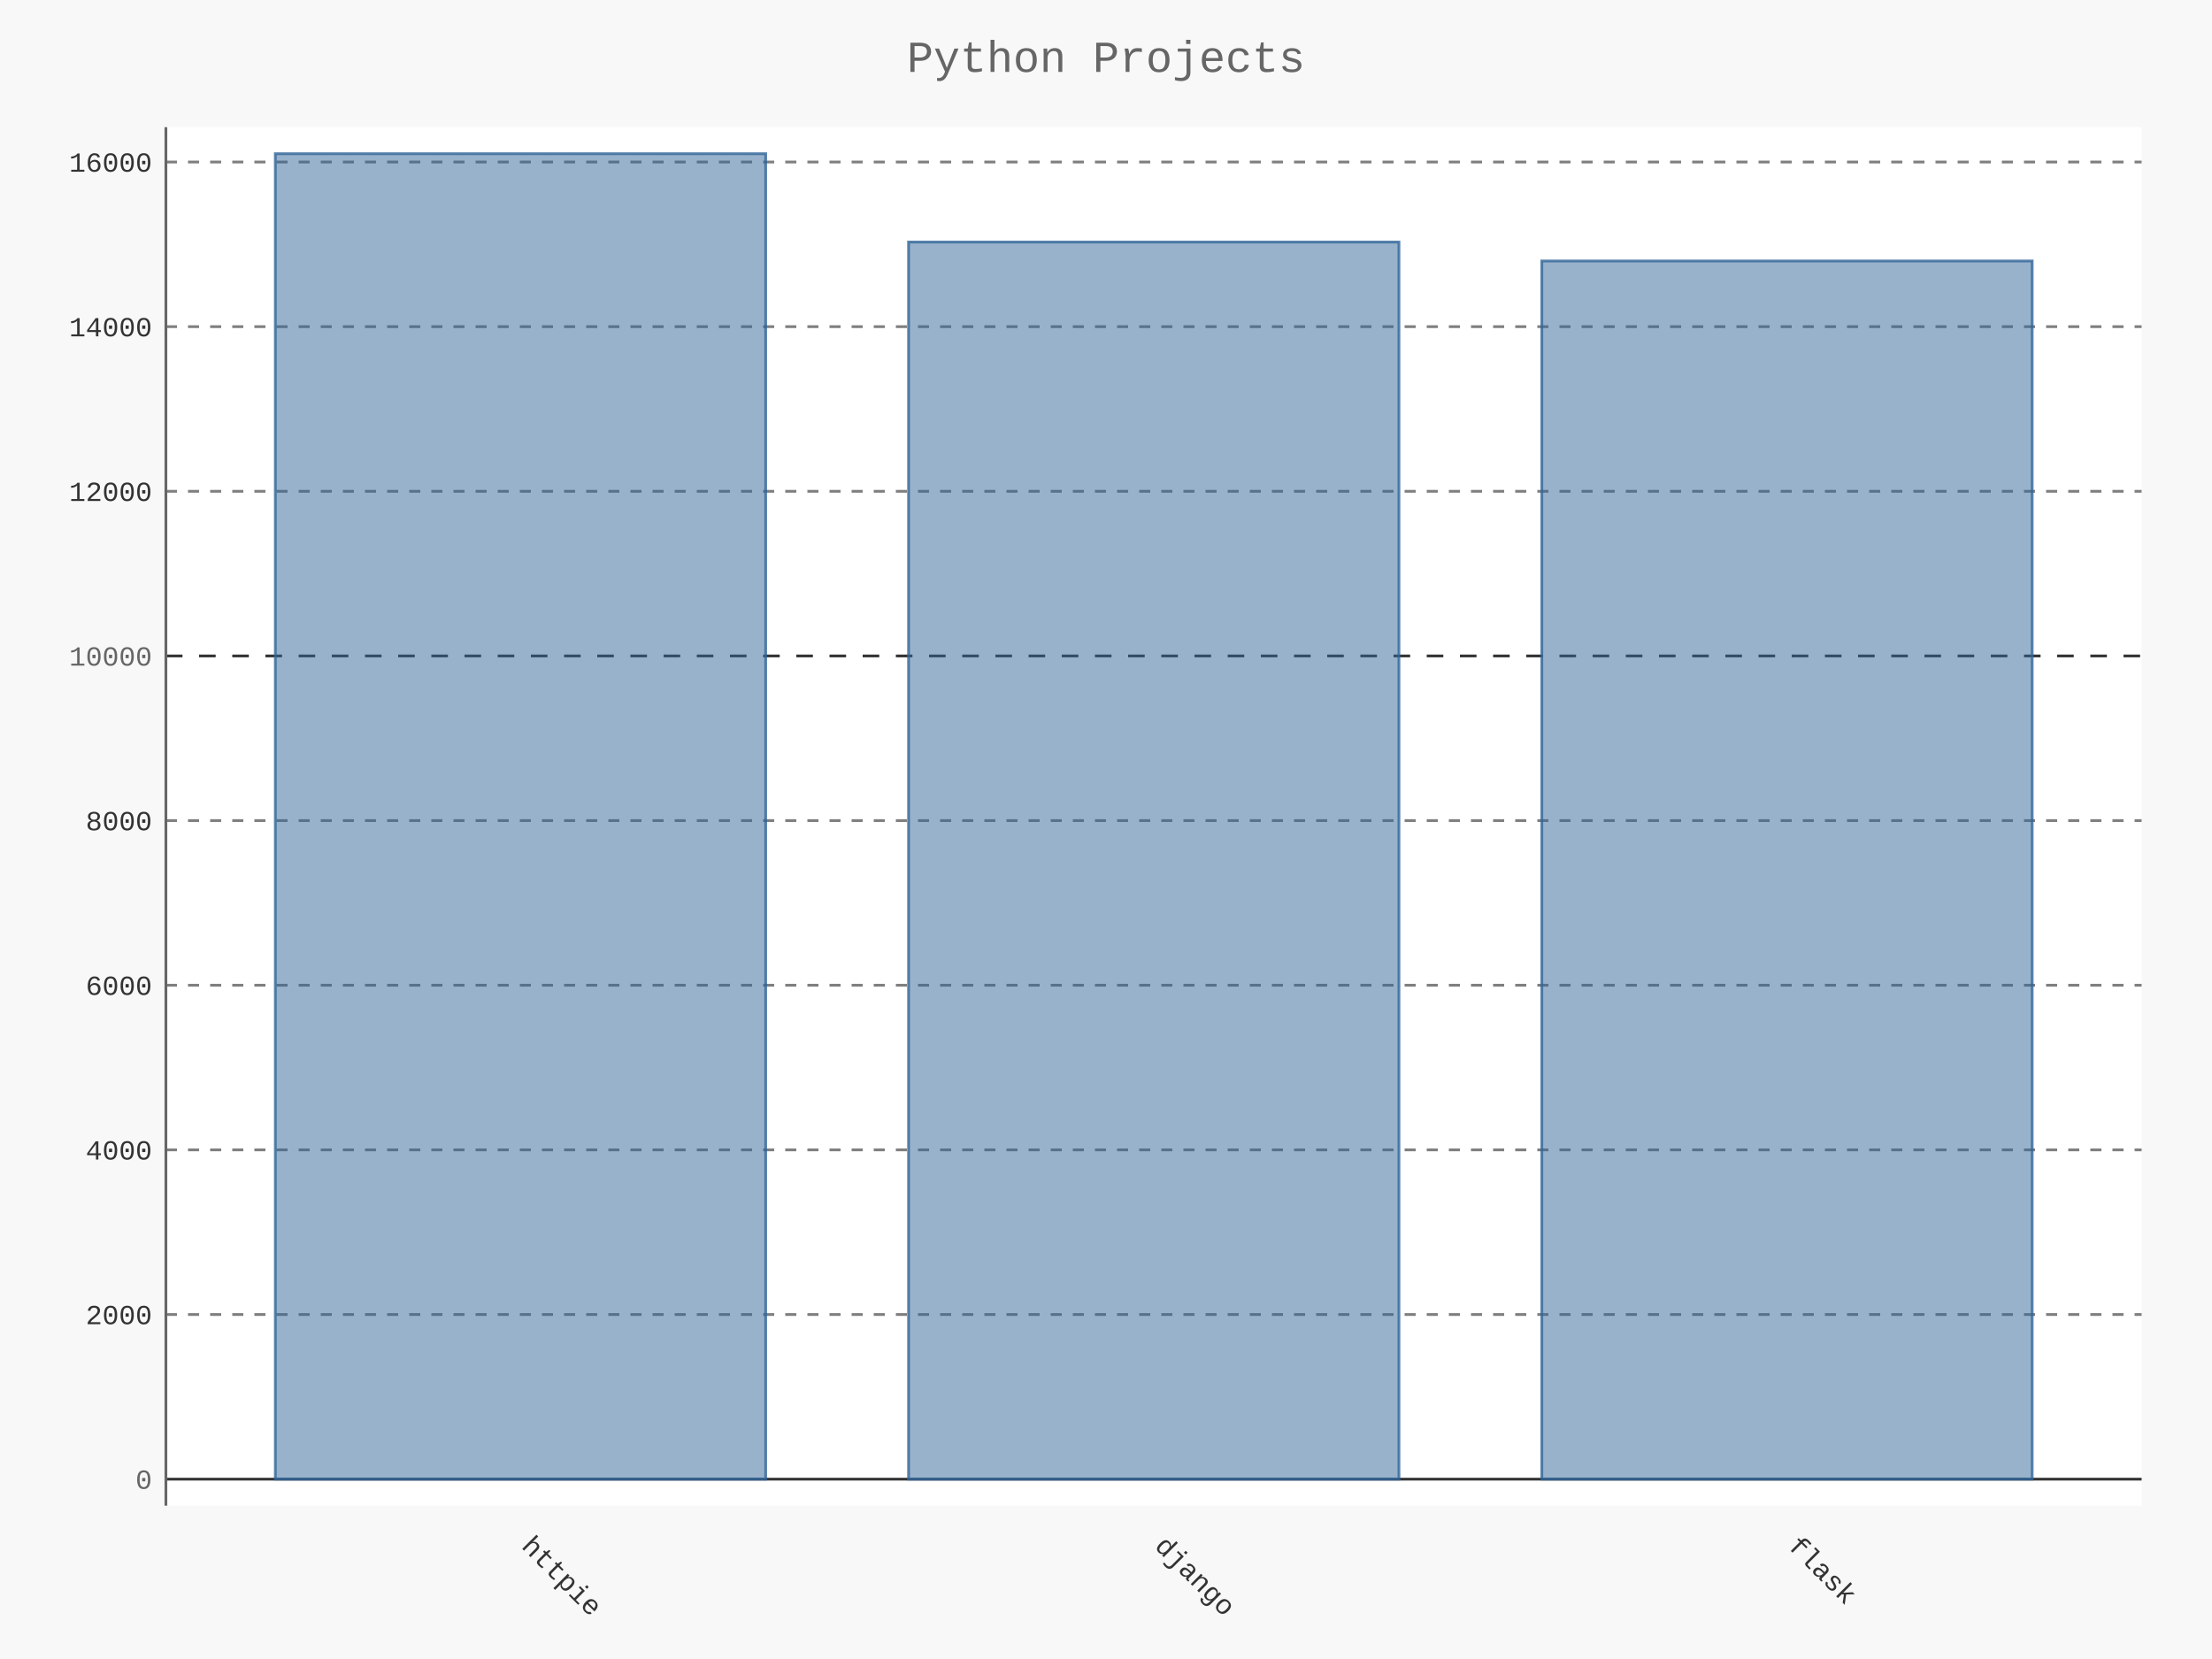
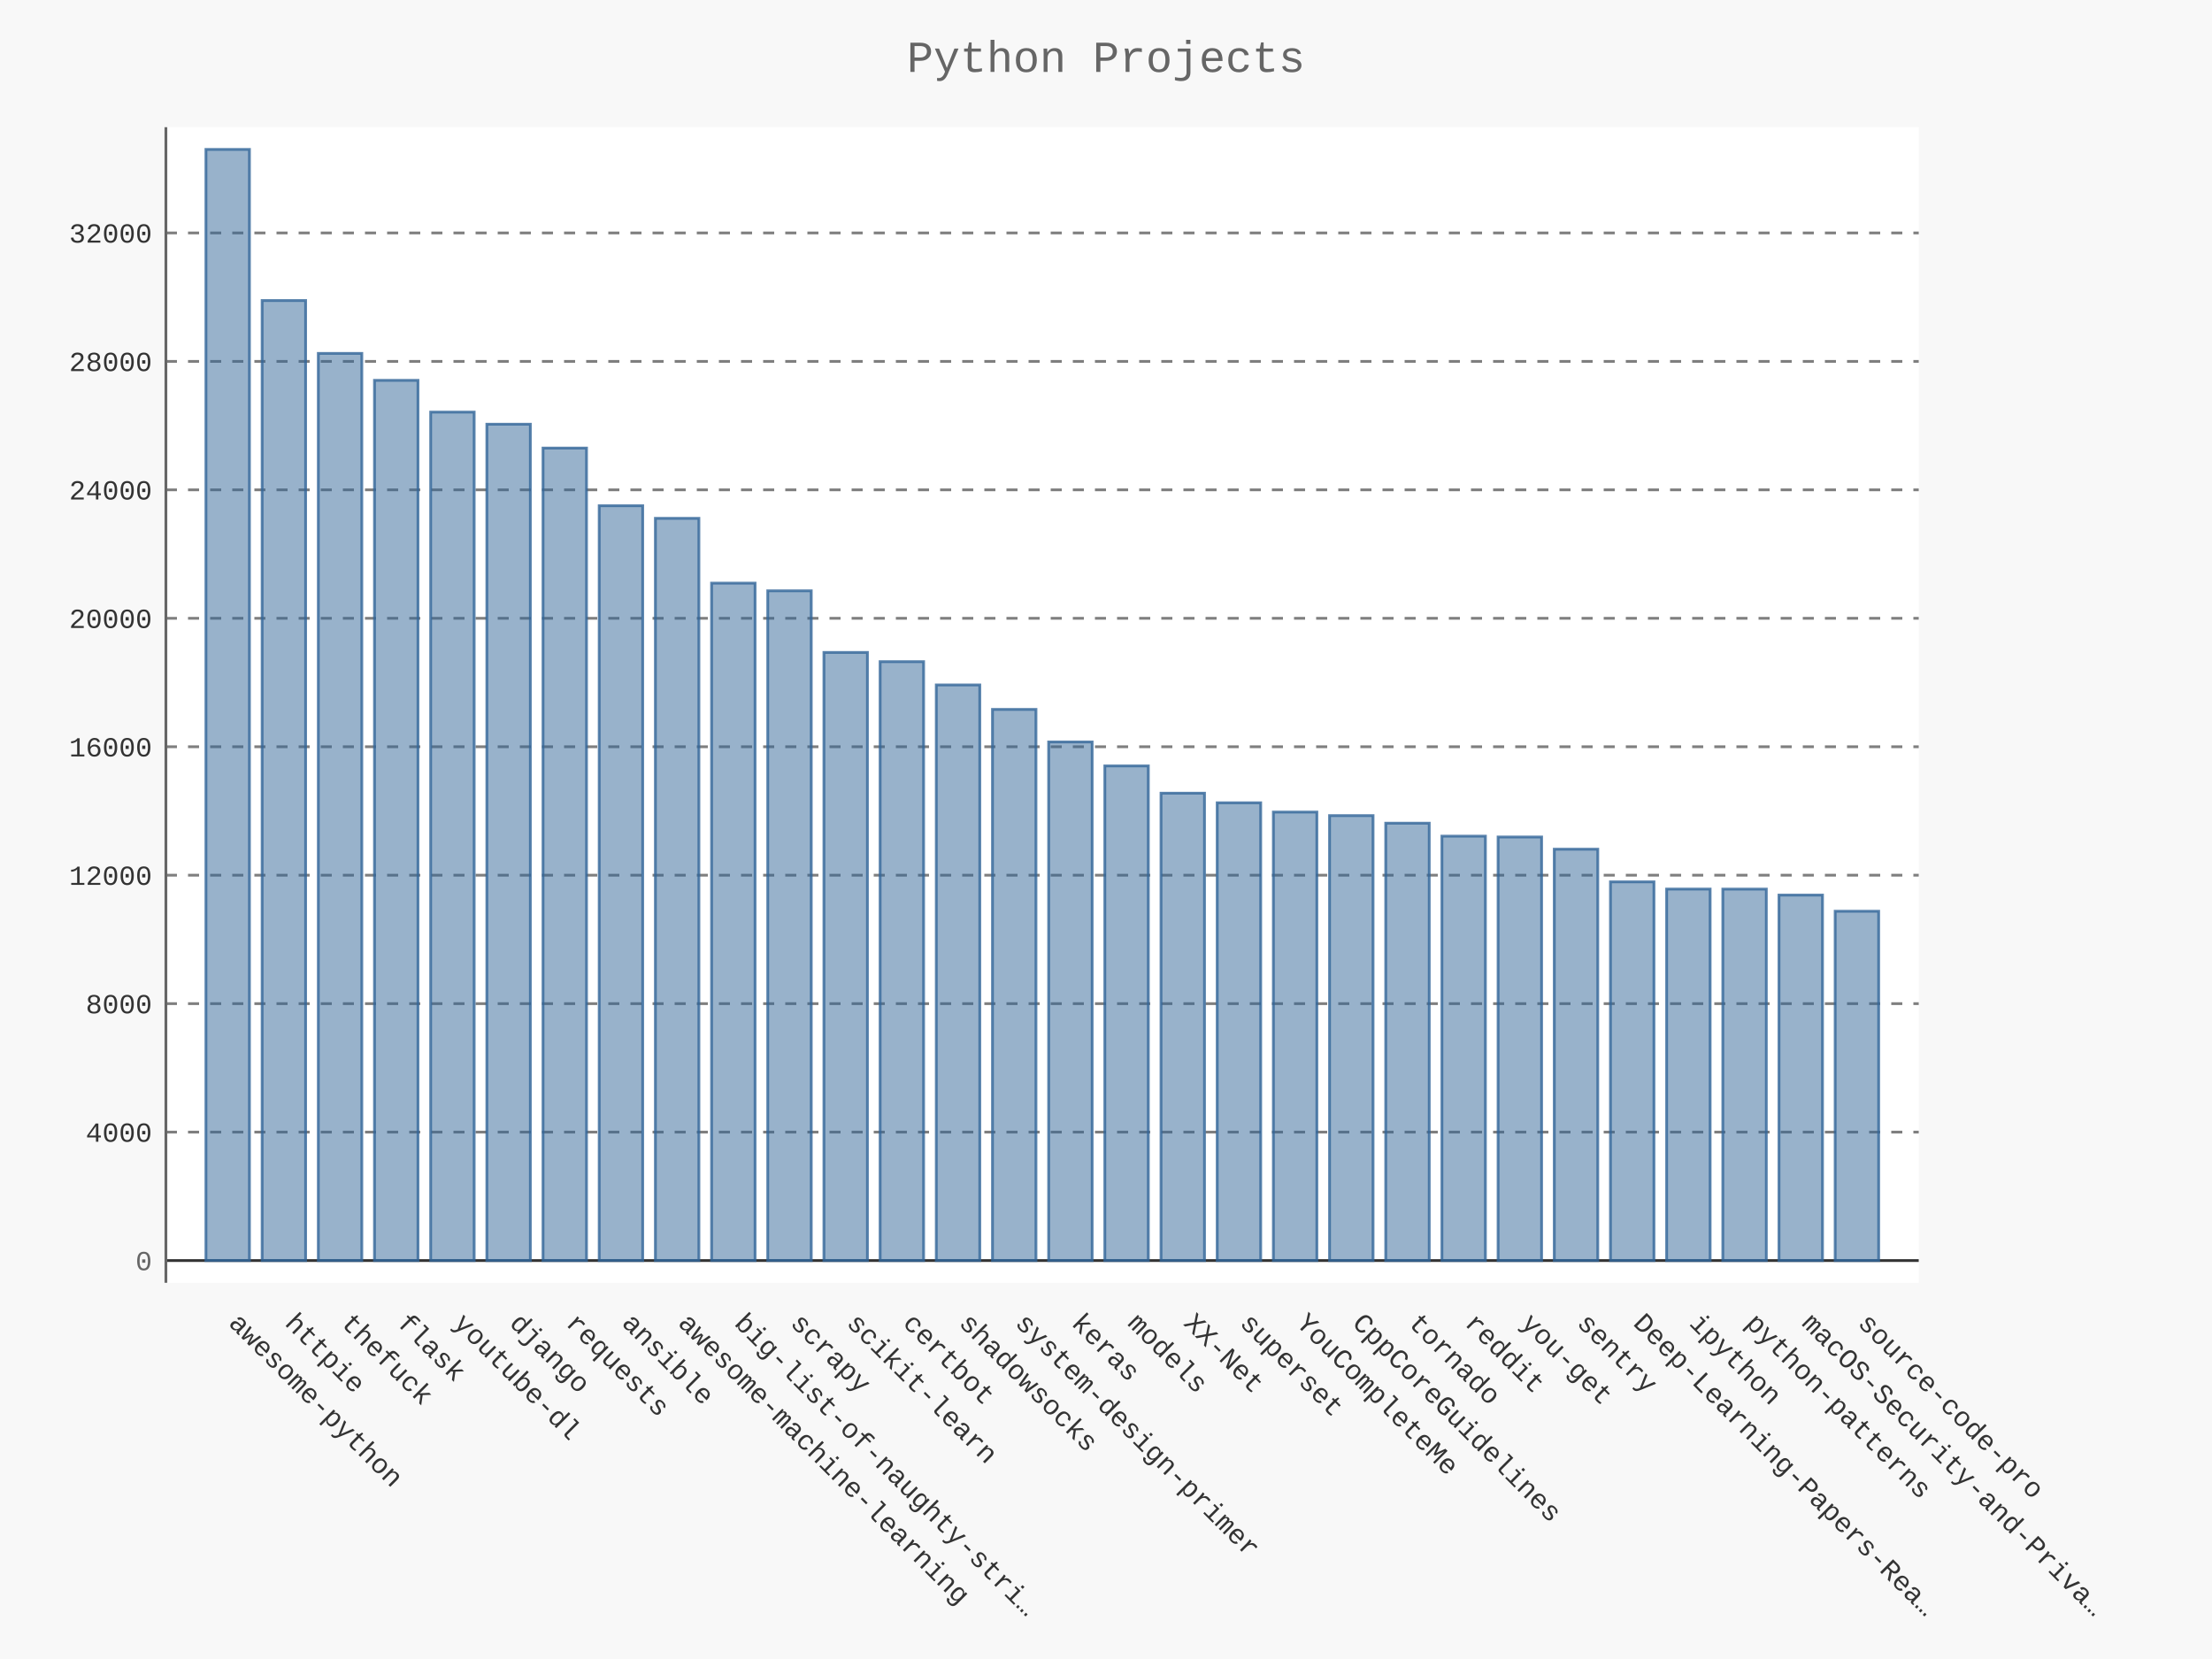
- <svg xmlns="http://www.w3.org/2000/svg" class="pygal-chart" id="chart-0bb9817e-7533-4df3-9097-39637e26bf59" viewBox="0 0 800 600">
+ <svg xmlns="http://www.w3.org/2000/svg" class="pygal-chart" id="chart-1649ff2a-8133-49bc-94b3-3ed3d503b878" viewBox="0 0 800 600">
  <defs>
-     <style type="text/css">#chart-0bb9817e-7533-4df3-9097-39637e26bf59{-webkit-user-select:none;-webkit-font-smoothing:antialiased;font-family:Consolas,"Liberation Mono",Menlo,Courier,monospace}#chart-0bb9817e-7533-4df3-9097-39637e26bf59 .title{font-family:Consolas,"Liberation Mono",Menlo,Courier,monospace;font-size:16px}#chart-0bb9817e-7533-4df3-9097-39637e26bf59 .legends .legend text{font-family:Consolas,"Liberation Mono",Menlo,Courier,monospace;font-size:14px}#chart-0bb9817e-7533-4df3-9097-39637e26bf59 .axis text{font-family:Consolas,"Liberation Mono",Menlo,Courier,monospace;font-size:10px}#chart-0bb9817e-7533-4df3-9097-39637e26bf59 .axis text.major{font-family:Consolas,"Liberation Mono",Menlo,Courier,monospace;font-size:10px}#chart-0bb9817e-7533-4df3-9097-39637e26bf59 .text-overlay text.value{font-family:Consolas,"Liberation Mono",Menlo,Courier,monospace;font-size:16px}#chart-0bb9817e-7533-4df3-9097-39637e26bf59 .text-overlay text.label{font-family:Consolas,"Liberation Mono",Menlo,Courier,monospace;font-size:10px}#chart-0bb9817e-7533-4df3-9097-39637e26bf59 .tooltip{font-family:Consolas,"Liberation Mono",Menlo,Courier,monospace;font-size:14px}#chart-0bb9817e-7533-4df3-9097-39637e26bf59 text.no_data{font-family:Consolas,"Liberation Mono",Menlo,Courier,monospace;font-size:64px}
- #chart-0bb9817e-7533-4df3-9097-39637e26bf59{background-color:#f8f8f8}#chart-0bb9817e-7533-4df3-9097-39637e26bf59 path,#chart-0bb9817e-7533-4df3-9097-39637e26bf59 line,#chart-0bb9817e-7533-4df3-9097-39637e26bf59 rect,#chart-0bb9817e-7533-4df3-9097-39637e26bf59 circle{-webkit-transition:250ms ease-in;-moz-transition:250ms ease-in;transition:250ms ease-in}#chart-0bb9817e-7533-4df3-9097-39637e26bf59 .graph &gt; .background{fill:#f8f8f8}#chart-0bb9817e-7533-4df3-9097-39637e26bf59 .plot &gt; .background{fill:#ffffff}#chart-0bb9817e-7533-4df3-9097-39637e26bf59 .graph{fill:#333}#chart-0bb9817e-7533-4df3-9097-39637e26bf59 text.no_data{fill:#666}#chart-0bb9817e-7533-4df3-9097-39637e26bf59 .title{fill:#666}#chart-0bb9817e-7533-4df3-9097-39637e26bf59 .legends .legend text{fill:#333}#chart-0bb9817e-7533-4df3-9097-39637e26bf59 .legends .legend:hover text{fill:#666}#chart-0bb9817e-7533-4df3-9097-39637e26bf59 .axis .line{stroke:#666}#chart-0bb9817e-7533-4df3-9097-39637e26bf59 .axis .guide.line{stroke:rgba(0,0,0,0.5)}#chart-0bb9817e-7533-4df3-9097-39637e26bf59 .axis .major.line{stroke:#333}#chart-0bb9817e-7533-4df3-9097-39637e26bf59 .axis text.major{fill:#666}#chart-0bb9817e-7533-4df3-9097-39637e26bf59 .axis.y .guides:hover .guide.line,#chart-0bb9817e-7533-4df3-9097-39637e26bf59 .line-graph .axis.x .guides:hover .guide.line,#chart-0bb9817e-7533-4df3-9097-39637e26bf59 .stackedline-graph .axis.x .guides:hover .guide.line,#chart-0bb9817e-7533-4df3-9097-39637e26bf59 .xy-graph .axis.x .guides:hover .guide.line{stroke:#666}#chart-0bb9817e-7533-4df3-9097-39637e26bf59 .axis .guides:hover text{fill:#666}#chart-0bb9817e-7533-4df3-9097-39637e26bf59 .reactive{fill-opacity:.5;stroke-opacity:.8}#chart-0bb9817e-7533-4df3-9097-39637e26bf59 .ci{stroke:#333}#chart-0bb9817e-7533-4df3-9097-39637e26bf59 .reactive.active,#chart-0bb9817e-7533-4df3-9097-39637e26bf59 .active .reactive{fill-opacity:.9;stroke-opacity:.9;stroke-width:4}#chart-0bb9817e-7533-4df3-9097-39637e26bf59 .ci .reactive.active{stroke-width:1.5}#chart-0bb9817e-7533-4df3-9097-39637e26bf59 .series text{fill:#666}#chart-0bb9817e-7533-4df3-9097-39637e26bf59 .tooltip rect{fill:#ffffff;stroke:#666;-webkit-transition:opacity 250ms ease-in;-moz-transition:opacity 250ms ease-in;transition:opacity 250ms ease-in}#chart-0bb9817e-7533-4df3-9097-39637e26bf59 .tooltip .label{fill:#333}#chart-0bb9817e-7533-4df3-9097-39637e26bf59 .tooltip .label{fill:#333}#chart-0bb9817e-7533-4df3-9097-39637e26bf59 .tooltip .legend{font-size:.8em;fill:rgba(0,0,0,0.5)}#chart-0bb9817e-7533-4df3-9097-39637e26bf59 .tooltip .x_label{font-size:.6em;fill:#666}#chart-0bb9817e-7533-4df3-9097-39637e26bf59 .tooltip .xlink{font-size:.5em;text-decoration:underline}#chart-0bb9817e-7533-4df3-9097-39637e26bf59 .tooltip .value{font-size:1.5em}#chart-0bb9817e-7533-4df3-9097-39637e26bf59 .bound{font-size:.5em}#chart-0bb9817e-7533-4df3-9097-39637e26bf59 .max-value{font-size:.75em;fill:rgba(0,0,0,0.5)}#chart-0bb9817e-7533-4df3-9097-39637e26bf59 .map-element{fill:#ffffff;stroke:rgba(0,0,0,0.5) !important}#chart-0bb9817e-7533-4df3-9097-39637e26bf59 .map-element .reactive{fill-opacity:inherit;stroke-opacity:inherit}#chart-0bb9817e-7533-4df3-9097-39637e26bf59 .color-0,#chart-0bb9817e-7533-4df3-9097-39637e26bf59 .color-0 a:visited{stroke:#336699;fill:#336699}#chart-0bb9817e-7533-4df3-9097-39637e26bf59 .text-overlay .color-0 text{fill:black}
- #chart-0bb9817e-7533-4df3-9097-39637e26bf59 text.no_data{text-anchor:middle}#chart-0bb9817e-7533-4df3-9097-39637e26bf59 .guide.line{fill:none}#chart-0bb9817e-7533-4df3-9097-39637e26bf59 .centered{text-anchor:middle}#chart-0bb9817e-7533-4df3-9097-39637e26bf59 .title{text-anchor:middle}#chart-0bb9817e-7533-4df3-9097-39637e26bf59 .legends .legend text{fill-opacity:1}#chart-0bb9817e-7533-4df3-9097-39637e26bf59 .axis.x text{text-anchor:middle}#chart-0bb9817e-7533-4df3-9097-39637e26bf59 .axis.x:not(.web) text[transform]{text-anchor:start}#chart-0bb9817e-7533-4df3-9097-39637e26bf59 .axis.x:not(.web) text[transform].backwards{text-anchor:end}#chart-0bb9817e-7533-4df3-9097-39637e26bf59 .axis.y text{text-anchor:end}#chart-0bb9817e-7533-4df3-9097-39637e26bf59 .axis.y text[transform].backwards{text-anchor:start}#chart-0bb9817e-7533-4df3-9097-39637e26bf59 .axis.y2 text{text-anchor:start}#chart-0bb9817e-7533-4df3-9097-39637e26bf59 .axis.y2 text[transform].backwards{text-anchor:end}#chart-0bb9817e-7533-4df3-9097-39637e26bf59 .axis .guide.line{stroke-dasharray:4,4}#chart-0bb9817e-7533-4df3-9097-39637e26bf59 .axis .major.guide.line{stroke-dasharray:6,6}#chart-0bb9817e-7533-4df3-9097-39637e26bf59 .horizontal .axis.y .guide.line,#chart-0bb9817e-7533-4df3-9097-39637e26bf59 .horizontal .axis.y2 .guide.line,#chart-0bb9817e-7533-4df3-9097-39637e26bf59 .vertical .axis.x .guide.line{opacity:0}#chart-0bb9817e-7533-4df3-9097-39637e26bf59 .horizontal .axis.always_show .guide.line,#chart-0bb9817e-7533-4df3-9097-39637e26bf59 .vertical .axis.always_show .guide.line{opacity:1 !important}#chart-0bb9817e-7533-4df3-9097-39637e26bf59 .axis.y .guides:hover .guide.line,#chart-0bb9817e-7533-4df3-9097-39637e26bf59 .axis.y2 .guides:hover .guide.line,#chart-0bb9817e-7533-4df3-9097-39637e26bf59 .axis.x .guides:hover .guide.line{opacity:1}#chart-0bb9817e-7533-4df3-9097-39637e26bf59 .axis .guides:hover text{opacity:1}#chart-0bb9817e-7533-4df3-9097-39637e26bf59 .nofill{fill:none}#chart-0bb9817e-7533-4df3-9097-39637e26bf59 .subtle-fill{fill-opacity:.2}#chart-0bb9817e-7533-4df3-9097-39637e26bf59 .dot{stroke-width:1px;fill-opacity:1}#chart-0bb9817e-7533-4df3-9097-39637e26bf59 .dot.active{stroke-width:5px}#chart-0bb9817e-7533-4df3-9097-39637e26bf59 .dot.negative{fill:transparent}#chart-0bb9817e-7533-4df3-9097-39637e26bf59 text,#chart-0bb9817e-7533-4df3-9097-39637e26bf59 tspan{stroke:none !important}#chart-0bb9817e-7533-4df3-9097-39637e26bf59 .series text.active{opacity:1}#chart-0bb9817e-7533-4df3-9097-39637e26bf59 .tooltip rect{fill-opacity:.95;stroke-width:.5}#chart-0bb9817e-7533-4df3-9097-39637e26bf59 .tooltip text{fill-opacity:1}#chart-0bb9817e-7533-4df3-9097-39637e26bf59 .showable{visibility:hidden}#chart-0bb9817e-7533-4df3-9097-39637e26bf59 .showable.shown{visibility:visible}#chart-0bb9817e-7533-4df3-9097-39637e26bf59 .gauge-background{fill:rgba(229,229,229,1);stroke:none}#chart-0bb9817e-7533-4df3-9097-39637e26bf59 .bg-lines{stroke:#f8f8f8;stroke-width:2px}</style>
+     <style type="text/css">#chart-1649ff2a-8133-49bc-94b3-3ed3d503b878{-webkit-user-select:none;-webkit-font-smoothing:antialiased;font-family:Consolas,"Liberation Mono",Menlo,Courier,monospace}#chart-1649ff2a-8133-49bc-94b3-3ed3d503b878 .title{font-family:Consolas,"Liberation Mono",Menlo,Courier,monospace;font-size:16px}#chart-1649ff2a-8133-49bc-94b3-3ed3d503b878 .legends .legend text{font-family:Consolas,"Liberation Mono",Menlo,Courier,monospace;font-size:14px}#chart-1649ff2a-8133-49bc-94b3-3ed3d503b878 .axis text{font-family:Consolas,"Liberation Mono",Menlo,Courier,monospace;font-size:10px}#chart-1649ff2a-8133-49bc-94b3-3ed3d503b878 .axis text.major{font-family:Consolas,"Liberation Mono",Menlo,Courier,monospace;font-size:10px}#chart-1649ff2a-8133-49bc-94b3-3ed3d503b878 .text-overlay text.value{font-family:Consolas,"Liberation Mono",Menlo,Courier,monospace;font-size:16px}#chart-1649ff2a-8133-49bc-94b3-3ed3d503b878 .text-overlay text.label{font-family:Consolas,"Liberation Mono",Menlo,Courier,monospace;font-size:10px}#chart-1649ff2a-8133-49bc-94b3-3ed3d503b878 .tooltip{font-family:Consolas,"Liberation Mono",Menlo,Courier,monospace;font-size:14px}#chart-1649ff2a-8133-49bc-94b3-3ed3d503b878 text.no_data{font-family:Consolas,"Liberation Mono",Menlo,Courier,monospace;font-size:64px}
+ #chart-1649ff2a-8133-49bc-94b3-3ed3d503b878{background-color:#f8f8f8}#chart-1649ff2a-8133-49bc-94b3-3ed3d503b878 path,#chart-1649ff2a-8133-49bc-94b3-3ed3d503b878 line,#chart-1649ff2a-8133-49bc-94b3-3ed3d503b878 rect,#chart-1649ff2a-8133-49bc-94b3-3ed3d503b878 circle{-webkit-transition:250ms ease-in;-moz-transition:250ms ease-in;transition:250ms ease-in}#chart-1649ff2a-8133-49bc-94b3-3ed3d503b878 .graph &gt; .background{fill:#f8f8f8}#chart-1649ff2a-8133-49bc-94b3-3ed3d503b878 .plot &gt; .background{fill:#ffffff}#chart-1649ff2a-8133-49bc-94b3-3ed3d503b878 .graph{fill:#333}#chart-1649ff2a-8133-49bc-94b3-3ed3d503b878 text.no_data{fill:#666}#chart-1649ff2a-8133-49bc-94b3-3ed3d503b878 .title{fill:#666}#chart-1649ff2a-8133-49bc-94b3-3ed3d503b878 .legends .legend text{fill:#333}#chart-1649ff2a-8133-49bc-94b3-3ed3d503b878 .legends .legend:hover text{fill:#666}#chart-1649ff2a-8133-49bc-94b3-3ed3d503b878 .axis .line{stroke:#666}#chart-1649ff2a-8133-49bc-94b3-3ed3d503b878 .axis .guide.line{stroke:rgba(0,0,0,0.5)}#chart-1649ff2a-8133-49bc-94b3-3ed3d503b878 .axis .major.line{stroke:#333}#chart-1649ff2a-8133-49bc-94b3-3ed3d503b878 .axis text.major{fill:#666}#chart-1649ff2a-8133-49bc-94b3-3ed3d503b878 .axis.y .guides:hover .guide.line,#chart-1649ff2a-8133-49bc-94b3-3ed3d503b878 .line-graph .axis.x .guides:hover .guide.line,#chart-1649ff2a-8133-49bc-94b3-3ed3d503b878 .stackedline-graph .axis.x .guides:hover .guide.line,#chart-1649ff2a-8133-49bc-94b3-3ed3d503b878 .xy-graph .axis.x .guides:hover .guide.line{stroke:#666}#chart-1649ff2a-8133-49bc-94b3-3ed3d503b878 .axis .guides:hover text{fill:#666}#chart-1649ff2a-8133-49bc-94b3-3ed3d503b878 .reactive{fill-opacity:.5;stroke-opacity:.8}#chart-1649ff2a-8133-49bc-94b3-3ed3d503b878 .ci{stroke:#333}#chart-1649ff2a-8133-49bc-94b3-3ed3d503b878 .reactive.active,#chart-1649ff2a-8133-49bc-94b3-3ed3d503b878 .active .reactive{fill-opacity:.9;stroke-opacity:.9;stroke-width:4}#chart-1649ff2a-8133-49bc-94b3-3ed3d503b878 .ci .reactive.active{stroke-width:1.5}#chart-1649ff2a-8133-49bc-94b3-3ed3d503b878 .series text{fill:#666}#chart-1649ff2a-8133-49bc-94b3-3ed3d503b878 .tooltip rect{fill:#ffffff;stroke:#666;-webkit-transition:opacity 250ms ease-in;-moz-transition:opacity 250ms ease-in;transition:opacity 250ms ease-in}#chart-1649ff2a-8133-49bc-94b3-3ed3d503b878 .tooltip .label{fill:#333}#chart-1649ff2a-8133-49bc-94b3-3ed3d503b878 .tooltip .label{fill:#333}#chart-1649ff2a-8133-49bc-94b3-3ed3d503b878 .tooltip .legend{font-size:.8em;fill:rgba(0,0,0,0.5)}#chart-1649ff2a-8133-49bc-94b3-3ed3d503b878 .tooltip .x_label{font-size:.6em;fill:#666}#chart-1649ff2a-8133-49bc-94b3-3ed3d503b878 .tooltip .xlink{font-size:.5em;text-decoration:underline}#chart-1649ff2a-8133-49bc-94b3-3ed3d503b878 .tooltip .value{font-size:1.5em}#chart-1649ff2a-8133-49bc-94b3-3ed3d503b878 .bound{font-size:.5em}#chart-1649ff2a-8133-49bc-94b3-3ed3d503b878 .max-value{font-size:.75em;fill:rgba(0,0,0,0.5)}#chart-1649ff2a-8133-49bc-94b3-3ed3d503b878 .map-element{fill:#ffffff;stroke:rgba(0,0,0,0.5) !important}#chart-1649ff2a-8133-49bc-94b3-3ed3d503b878 .map-element .reactive{fill-opacity:inherit;stroke-opacity:inherit}#chart-1649ff2a-8133-49bc-94b3-3ed3d503b878 .color-0,#chart-1649ff2a-8133-49bc-94b3-3ed3d503b878 .color-0 a:visited{stroke:#336699;fill:#336699}#chart-1649ff2a-8133-49bc-94b3-3ed3d503b878 .text-overlay .color-0 text{fill:black}
+ #chart-1649ff2a-8133-49bc-94b3-3ed3d503b878 text.no_data{text-anchor:middle}#chart-1649ff2a-8133-49bc-94b3-3ed3d503b878 .guide.line{fill:none}#chart-1649ff2a-8133-49bc-94b3-3ed3d503b878 .centered{text-anchor:middle}#chart-1649ff2a-8133-49bc-94b3-3ed3d503b878 .title{text-anchor:middle}#chart-1649ff2a-8133-49bc-94b3-3ed3d503b878 .legends .legend text{fill-opacity:1}#chart-1649ff2a-8133-49bc-94b3-3ed3d503b878 .axis.x text{text-anchor:middle}#chart-1649ff2a-8133-49bc-94b3-3ed3d503b878 .axis.x:not(.web) text[transform]{text-anchor:start}#chart-1649ff2a-8133-49bc-94b3-3ed3d503b878 .axis.x:not(.web) text[transform].backwards{text-anchor:end}#chart-1649ff2a-8133-49bc-94b3-3ed3d503b878 .axis.y text{text-anchor:end}#chart-1649ff2a-8133-49bc-94b3-3ed3d503b878 .axis.y text[transform].backwards{text-anchor:start}#chart-1649ff2a-8133-49bc-94b3-3ed3d503b878 .axis.y2 text{text-anchor:start}#chart-1649ff2a-8133-49bc-94b3-3ed3d503b878 .axis.y2 text[transform].backwards{text-anchor:end}#chart-1649ff2a-8133-49bc-94b3-3ed3d503b878 .axis .guide.line{stroke-dasharray:4,4}#chart-1649ff2a-8133-49bc-94b3-3ed3d503b878 .axis .major.guide.line{stroke-dasharray:6,6}#chart-1649ff2a-8133-49bc-94b3-3ed3d503b878 .horizontal .axis.y .guide.line,#chart-1649ff2a-8133-49bc-94b3-3ed3d503b878 .horizontal .axis.y2 .guide.line,#chart-1649ff2a-8133-49bc-94b3-3ed3d503b878 .vertical .axis.x .guide.line{opacity:0}#chart-1649ff2a-8133-49bc-94b3-3ed3d503b878 .horizontal .axis.always_show .guide.line,#chart-1649ff2a-8133-49bc-94b3-3ed3d503b878 .vertical .axis.always_show .guide.line{opacity:1 !important}#chart-1649ff2a-8133-49bc-94b3-3ed3d503b878 .axis.y .guides:hover .guide.line,#chart-1649ff2a-8133-49bc-94b3-3ed3d503b878 .axis.y2 .guides:hover .guide.line,#chart-1649ff2a-8133-49bc-94b3-3ed3d503b878 .axis.x .guides:hover .guide.line{opacity:1}#chart-1649ff2a-8133-49bc-94b3-3ed3d503b878 .axis .guides:hover text{opacity:1}#chart-1649ff2a-8133-49bc-94b3-3ed3d503b878 .nofill{fill:none}#chart-1649ff2a-8133-49bc-94b3-3ed3d503b878 .subtle-fill{fill-opacity:.2}#chart-1649ff2a-8133-49bc-94b3-3ed3d503b878 .dot{stroke-width:1px;fill-opacity:1}#chart-1649ff2a-8133-49bc-94b3-3ed3d503b878 .dot.active{stroke-width:5px}#chart-1649ff2a-8133-49bc-94b3-3ed3d503b878 .dot.negative{fill:transparent}#chart-1649ff2a-8133-49bc-94b3-3ed3d503b878 text,#chart-1649ff2a-8133-49bc-94b3-3ed3d503b878 tspan{stroke:none !important}#chart-1649ff2a-8133-49bc-94b3-3ed3d503b878 .series text.active{opacity:1}#chart-1649ff2a-8133-49bc-94b3-3ed3d503b878 .tooltip rect{fill-opacity:.95;stroke-width:.5}#chart-1649ff2a-8133-49bc-94b3-3ed3d503b878 .tooltip text{fill-opacity:1}#chart-1649ff2a-8133-49bc-94b3-3ed3d503b878 .showable{visibility:hidden}#chart-1649ff2a-8133-49bc-94b3-3ed3d503b878 .showable.shown{visibility:visible}#chart-1649ff2a-8133-49bc-94b3-3ed3d503b878 .gauge-background{fill:rgba(229,229,229,1);stroke:none}#chart-1649ff2a-8133-49bc-94b3-3ed3d503b878 .bg-lines{stroke:#f8f8f8;stroke-width:2px}</style>
  </defs>
  <g class="graph bar-graph vertical">
    <rect class="background" height="600" width="800" x="0" y="0" />
    <g class="plot" transform="translate(60, 46)">
-       <rect class="background" height="498.544" width="714.544" x="0" y="0" />
+       <rect class="background" height="417.934" width="633.934" x="0" y="0" />
      <g class="axis y">
        <g class="guides">
-           <path class="axis major line" d="M0 488.957 h714.544" />
-           <text class="major" x="-5" y="492.457">0</text>
-         </g>
-         <g class="guides">
-           <path class="guide line" d="M0 429.411 h714.544" />
-           <text class="" x="-5" y="432.911">2000</text>
-         </g>
-         <g class="guides">
-           <path class="guide line" d="M0 369.866 h714.544" />
-           <text class="" x="-5" y="373.366">4000</text>
-         </g>
-         <g class="guides">
-           <path class="guide line" d="M0 310.321 h714.544" />
-           <text class="" x="-5" y="313.821">6000</text>
-         </g>
-         <g class="guides">
-           <path class="guide line" d="M0 250.776 h714.544" />
-           <text class="" x="-5" y="254.276">8000</text>
-         </g>
-         <g class="guides">
-           <path class="major guide line" d="M0 191.23 h714.544" />
-           <text class="major" x="-5" y="194.73">10000</text>
-         </g>
-         <g class="guides">
-           <path class="guide line" d="M0 131.685 h714.544" />
-           <text class="" x="-5" y="135.185">12000</text>
-         </g>
-         <g class="guides">
-           <path class="guide line" d="M0 72.14 h714.544" />
-           <text class="" x="-5" y="75.64">14000</text>
-         </g>
-         <g class="guides">
-           <path class="guide line" d="M0 12.594 h714.544" />
-           <text class="" x="-5" y="16.094">16000</text>
+           <path class="axis major line" d="M0 409.897 h633.934" />
+           <text class="major" x="-5" y="413.397">0</text>
+         </g>
+         <g class="guides">
+           <path class="guide line" d="M0 363.44 h633.934" />
+           <text class="" x="-5" y="366.94">4000</text>
+         </g>
+         <g class="guides">
+           <path class="guide line" d="M0 316.984 h633.934" />
+           <text class="" x="-5" y="320.484">8000</text>
+         </g>
+         <g class="guides">
+           <path class="guide line" d="M0 270.528 h633.934" />
+           <text class="" x="-5" y="274.028">12000</text>
+         </g>
+         <g class="guides">
+           <path class="guide line" d="M0 224.071 h633.934" />
+           <text class="" x="-5" y="227.571">16000</text>
+         </g>
+         <g class="guides">
+           <path class="guide line" d="M0 177.615 h633.934" />
+           <text class="" x="-5" y="181.115">20000</text>
+         </g>
+         <g class="guides">
+           <path class="guide line" d="M0 131.158 h633.934" />
+           <text class="" x="-5" y="134.658">24000</text>
+         </g>
+         <g class="guides">
+           <path class="guide line" d="M0 84.702 h633.934" />
+           <text class="" x="-5" y="88.202">28000</text>
+         </g>
+         <g class="guides">
+           <path class="guide line" d="M0 38.245 h633.934" />
+           <text class="" x="-5" y="41.745">32000</text>
        </g>
      </g>
      <g class="axis x">
-         <path class="line" d="M0 0 v498.544" />
-         <g class="guides">
-           <path class="guide line" d="M128.252 0 v498.544" />
-           <text class="" transform="rotate(45 128.2515 513.5442)" x="128.252" y="513.544">httpie</text>
-         </g>
-         <g class="guides">
-           <path class="guide line" d="M357.272 0 v498.544" />
-           <text class="" transform="rotate(45 357.2721 513.5442)" x="357.272" y="513.544">django</text>
-         </g>
-         <g class="guides">
-           <path class="guide line" d="M586.293 0 v498.544" />
-           <text class="" transform="rotate(45 586.2926 513.5442)" x="586.293" y="513.544">flask</text>
+         <path class="line" d="M0 0 v417.934" />
+         <g class="guides">
+           <path class="guide line" d="M22.35 0 v417.934" />
+           <text class="" transform="rotate(45 22.35024 432.934)" x="22.35" y="432.934">awesome-python</text>
+         </g>
+         <g class="guides">
+           <path class="guide line" d="M42.669 0 v417.934" />
+           <text class="" transform="rotate(45 42.66863 432.934)" x="42.669" y="432.934">httpie</text>
+         </g>
+         <g class="guides">
+           <path class="guide line" d="M62.987 0 v417.934" />
+           <text class="" transform="rotate(45 62.98703 432.934)" x="62.987" y="432.934">thefuck</text>
+         </g>
+         <g class="guides">
+           <path class="guide line" d="M83.305 0 v417.934" />
+           <text class="" transform="rotate(45 83.30543 432.934)" x="83.305" y="432.934">flask</text>
+         </g>
+         <g class="guides">
+           <path class="guide line" d="M103.624 0 v417.934" />
+           <text class="" transform="rotate(45 103.6238 432.934)" x="103.624" y="432.934">youtube-dl</text>
+         </g>
+         <g class="guides">
+           <path class="guide line" d="M123.942 0 v417.934" />
+           <text class="" transform="rotate(45 123.9422 432.934)" x="123.942" y="432.934">django</text>
+         </g>
+         <g class="guides">
+           <path class="guide line" d="M144.261 0 v417.934" />
+           <text class="" transform="rotate(45 144.2606 432.934)" x="144.261" y="432.934">requests</text>
+         </g>
+         <g class="guides">
+           <path class="guide line" d="M164.579 0 v417.934" />
+           <text class="" transform="rotate(45 164.579 432.934)" x="164.579" y="432.934">ansible</text>
+         </g>
+         <g class="guides">
+           <path class="guide line" d="M184.897 0 v417.934" />
+           <text class="" transform="rotate(45 184.8974 432.934)" x="184.897" y="432.934">awesome-machine-learning</text>
+         </g>
+         <g class="guides">
+           <path class="guide line" d="M205.216 0 v417.934" />
+           <text class="" transform="rotate(45 205.2158 432.934)" x="205.216" y="432.934">big-list-of-naughty-stri…</text>
+         </g>
+         <g class="guides">
+           <path class="guide line" d="M225.534 0 v417.934" />
+           <text class="" transform="rotate(45 225.5342 432.934)" x="225.534" y="432.934">scrapy</text>
+         </g>
+         <g class="guides">
+           <path class="guide line" d="M245.853 0 v417.934" />
+           <text class="" transform="rotate(45 245.8526 432.934)" x="245.853" y="432.934">scikit-learn</text>
+         </g>
+         <g class="guides">
+           <path class="guide line" d="M266.171 0 v417.934" />
+           <text class="" transform="rotate(45 266.171 432.934)" x="266.171" y="432.934">certbot</text>
+         </g>
+         <g class="guides">
+           <path class="guide line" d="M286.489 0 v417.934" />
+           <text class="" transform="rotate(45 286.4894 432.934)" x="286.489" y="432.934">shadowsocks</text>
+         </g>
+         <g class="guides">
+           <path class="guide line" d="M306.808 0 v417.934" />
+           <text class="" transform="rotate(45 306.8078 432.934)" x="306.808" y="432.934">system-design-primer</text>
+         </g>
+         <g class="guides">
+           <path class="guide line" d="M327.126 0 v417.934" />
+           <text class="" transform="rotate(45 327.1262 432.934)" x="327.126" y="432.934">keras</text>
+         </g>
+         <g class="guides">
+           <path class="guide line" d="M347.445 0 v417.934" />
+           <text class="" transform="rotate(45 347.4446 432.934)" x="347.445" y="432.934">models</text>
+         </g>
+         <g class="guides">
+           <path class="guide line" d="M367.763 0 v417.934" />
+           <text class="" transform="rotate(45 367.763 432.934)" x="367.763" y="432.934">XX-Net</text>
+         </g>
+         <g class="guides">
+           <path class="guide line" d="M388.081 0 v417.934" />
+           <text class="" transform="rotate(45 388.0814 432.934)" x="388.081" y="432.934">superset</text>
+         </g>
+         <g class="guides">
+           <path class="guide line" d="M408.4 0 v417.934" />
+           <text class="" transform="rotate(45 408.3998 432.934)" x="408.4" y="432.934">YouCompleteMe</text>
+         </g>
+         <g class="guides">
+           <path class="guide line" d="M428.718 0 v417.934" />
+           <text class="" transform="rotate(45 428.7182 432.934)" x="428.718" y="432.934">CppCoreGuidelines</text>
+         </g>
+         <g class="guides">
+           <path class="guide line" d="M449.037 0 v417.934" />
+           <text class="" transform="rotate(45 449.0366 432.934)" x="449.037" y="432.934">tornado</text>
+         </g>
+         <g class="guides">
+           <path class="guide line" d="M469.355 0 v417.934" />
+           <text class="" transform="rotate(45 469.355 432.934)" x="469.355" y="432.934">reddit</text>
+         </g>
+         <g class="guides">
+           <path class="guide line" d="M489.673 0 v417.934" />
+           <text class="" transform="rotate(45 489.6734 432.934)" x="489.673" y="432.934">you-get</text>
+         </g>
+         <g class="guides">
+           <path class="guide line" d="M509.992 0 v417.934" />
+           <text class="" transform="rotate(45 509.9918 432.934)" x="509.992" y="432.934">sentry</text>
+         </g>
+         <g class="guides">
+           <path class="guide line" d="M530.31 0 v417.934" />
+           <text class="" transform="rotate(45 530.3102 432.934)" x="530.31" y="432.934">Deep-Learning-Papers-Rea…</text>
+         </g>
+         <g class="guides">
+           <path class="guide line" d="M550.629 0 v417.934" />
+           <text class="" transform="rotate(45 550.6286 432.934)" x="550.629" y="432.934">ipython</text>
+         </g>
+         <g class="guides">
+           <path class="guide line" d="M570.947 0 v417.934" />
+           <text class="" transform="rotate(45 570.947 432.934)" x="570.947" y="432.934">python-patterns</text>
+         </g>
+         <g class="guides">
+           <path class="guide line" d="M591.265 0 v417.934" />
+           <text class="" transform="rotate(45 591.2653 432.934)" x="591.265" y="432.934">macOS-Security-and-Priva…</text>
+         </g>
+         <g class="guides">
+           <path class="guide line" d="M611.584 0 v417.934" />
+           <text class="" transform="rotate(45 611.5837 432.934)" x="611.584" y="432.934">source-code-pro</text>
        </g>
      </g>
      <g class="series serie-0 color-0">
        <g class="bars">
          <g class="bar">
-             <rect class="rect reactive tooltip-trigger" height="479.369" rx="0" ry="0" width="177.354" x="39.575" y="9.587" />
-           </g>
-           <g class="bar">
-             <rect class="rect reactive tooltip-trigger" height="447.423" rx="0" ry="0" width="177.354" x="268.595" y="41.533" />
-           </g>
-           <g class="bar">
-             <rect class="rect reactive tooltip-trigger" height="440.576" rx="0" ry="0" width="177.354" x="497.616" y="48.381" />
+             <rect class="rect reactive tooltip-trigger" height="401.86" rx="0" ry="0" width="15.735" x="14.483" y="8.037" />
+           </g>
+           <g class="bar">
+             <rect class="rect reactive tooltip-trigger" height="347.215" rx="0" ry="0" width="15.735" x="34.801" y="62.682" />
+           </g>
+           <g class="bar">
+             <rect class="rect reactive tooltip-trigger" height="328.087" rx="0" ry="0" width="15.735" x="55.12" y="81.81" />
+           </g>
+           <g class="bar">
+             <rect class="rect reactive tooltip-trigger" height="318.343" rx="0" ry="0" width="15.735" x="75.438" y="91.554" />
+           </g>
+           <g class="bar">
+             <rect class="rect reactive tooltip-trigger" height="306.856" rx="0" ry="0" width="15.735" x="95.757" y="103.041" />
+           </g>
+           <g class="bar">
+             <rect class="rect reactive tooltip-trigger" height="302.478" rx="0" ry="0" width="15.735" x="116.075" y="107.419" />
+           </g>
+           <g class="bar">
+             <rect class="rect reactive tooltip-trigger" height="293.848" rx="0" ry="0" width="15.735" x="136.393" y="116.048" />
+           </g>
+           <g class="bar">
+             <rect class="rect reactive tooltip-trigger" height="272.99" rx="0" ry="0" width="15.735" x="156.712" y="136.907" />
+           </g>
+           <g class="bar">
+             <rect class="rect reactive tooltip-trigger" height="268.437" rx="0" ry="0" width="15.735" x="177.03" y="141.46" />
+           </g>
+           <g class="bar">
+             <rect class="rect reactive tooltip-trigger" height="245" rx="0" ry="0" width="15.735" x="197.349" y="164.897" />
+           </g>
+           <g class="bar">
+             <rect class="rect reactive tooltip-trigger" height="242.224" rx="0" ry="0" width="15.735" x="217.667" y="167.673" />
+           </g>
+           <g class="bar">
+             <rect class="rect reactive tooltip-trigger" height="219.936" rx="0" ry="0" width="15.735" x="237.985" y="189.961" />
+           </g>
+           <g class="bar">
+             <rect class="rect reactive tooltip-trigger" height="216.603" rx="0" ry="0" width="15.735" x="258.304" y="193.294" />
+           </g>
+           <g class="bar">
+             <rect class="rect reactive tooltip-trigger" height="208.183" rx="0" ry="0" width="15.735" x="278.622" y="201.714" />
+           </g>
+           <g class="bar">
+             <rect class="rect reactive tooltip-trigger" height="199.333" rx="0" ry="0" width="15.735" x="298.941" y="210.564" />
+           </g>
+           <g class="bar">
+             <rect class="rect reactive tooltip-trigger" height="187.556" rx="0" ry="0" width="15.735" x="319.259" y="222.341" />
+           </g>
+           <g class="bar">
+             <rect class="rect reactive tooltip-trigger" height="178.892" rx="0" ry="0" width="15.735" x="339.577" y="231.005" />
+           </g>
+           <g class="bar">
+             <rect class="rect reactive tooltip-trigger" height="169.032" rx="0" ry="0" width="15.735" x="359.896" y="240.865" />
+           </g>
+           <g class="bar">
+             <rect class="rect reactive tooltip-trigger" height="165.559" rx="0" ry="0" width="15.735" x="380.214" y="244.338" />
+           </g>
+           <g class="bar">
+             <rect class="rect reactive tooltip-trigger" height="162.203" rx="0" ry="0" width="15.735" x="400.532" y="247.694" />
+           </g>
+           <g class="bar">
+             <rect class="rect reactive tooltip-trigger" height="160.925" rx="0" ry="0" width="15.735" x="420.851" y="248.972" />
+           </g>
+           <g class="bar">
+             <rect class="rect reactive tooltip-trigger" height="158.184" rx="0" ry="0" width="15.735" x="441.169" y="251.713" />
+           </g>
+           <g class="bar">
+             <rect class="rect reactive tooltip-trigger" height="153.492" rx="0" ry="0" width="15.735" x="461.488" y="256.405" />
+           </g>
+           <g class="bar">
+             <rect class="rect reactive tooltip-trigger" height="153.19" rx="0" ry="0" width="15.735" x="481.806" y="256.707" />
+           </g>
+           <g class="bar">
+             <rect class="rect reactive tooltip-trigger" height="148.777" rx="0" ry="0" width="15.735" x="502.124" y="261.12" />
+           </g>
+           <g class="bar">
+             <rect class="rect reactive tooltip-trigger" height="136.965" rx="0" ry="0" width="15.735" x="522.443" y="272.932" />
+           </g>
+           <g class="bar">
+             <rect class="rect reactive tooltip-trigger" height="134.352" rx="0" ry="0" width="15.735" x="542.761" y="275.545" />
+           </g>
+           <g class="bar">
+             <rect class="rect reactive tooltip-trigger" height="134.34" rx="0" ry="0" width="15.735" x="563.08" y="275.556" />
+           </g>
+           <g class="bar">
+             <rect class="rect reactive tooltip-trigger" height="132.18" rx="0" ry="0" width="15.735" x="583.398" y="277.717" />
+           </g>
+           <g class="bar">
+             <rect class="rect reactive tooltip-trigger" height="126.338" rx="0" ry="0" width="15.735" x="603.716" y="283.559" />
          </g>
        </g>
      </g>
    </g>
    <g class="titles">
      <text class="title plot_title" x="400.0" y="26">Python Projects</text>
    </g>
    <g class="plot overlay" transform="translate(60, 46)">
      <g class="series serie-0 color-0" />
    </g>
    <g class="plot text-overlay" transform="translate(60, 46)">
      <g class="series serie-0 color-0" />
    </g>
    <g class="plot tooltip-overlay" transform="translate(60, 46)">
      <g class="tooltip" style="opacity: 0" transform="translate(0 0)">
        <rect class="tooltip-box" height="0" rx="0" ry="0" width="0" />
        <g class="text" />
      </g>
    </g>
  </g>
</svg>
